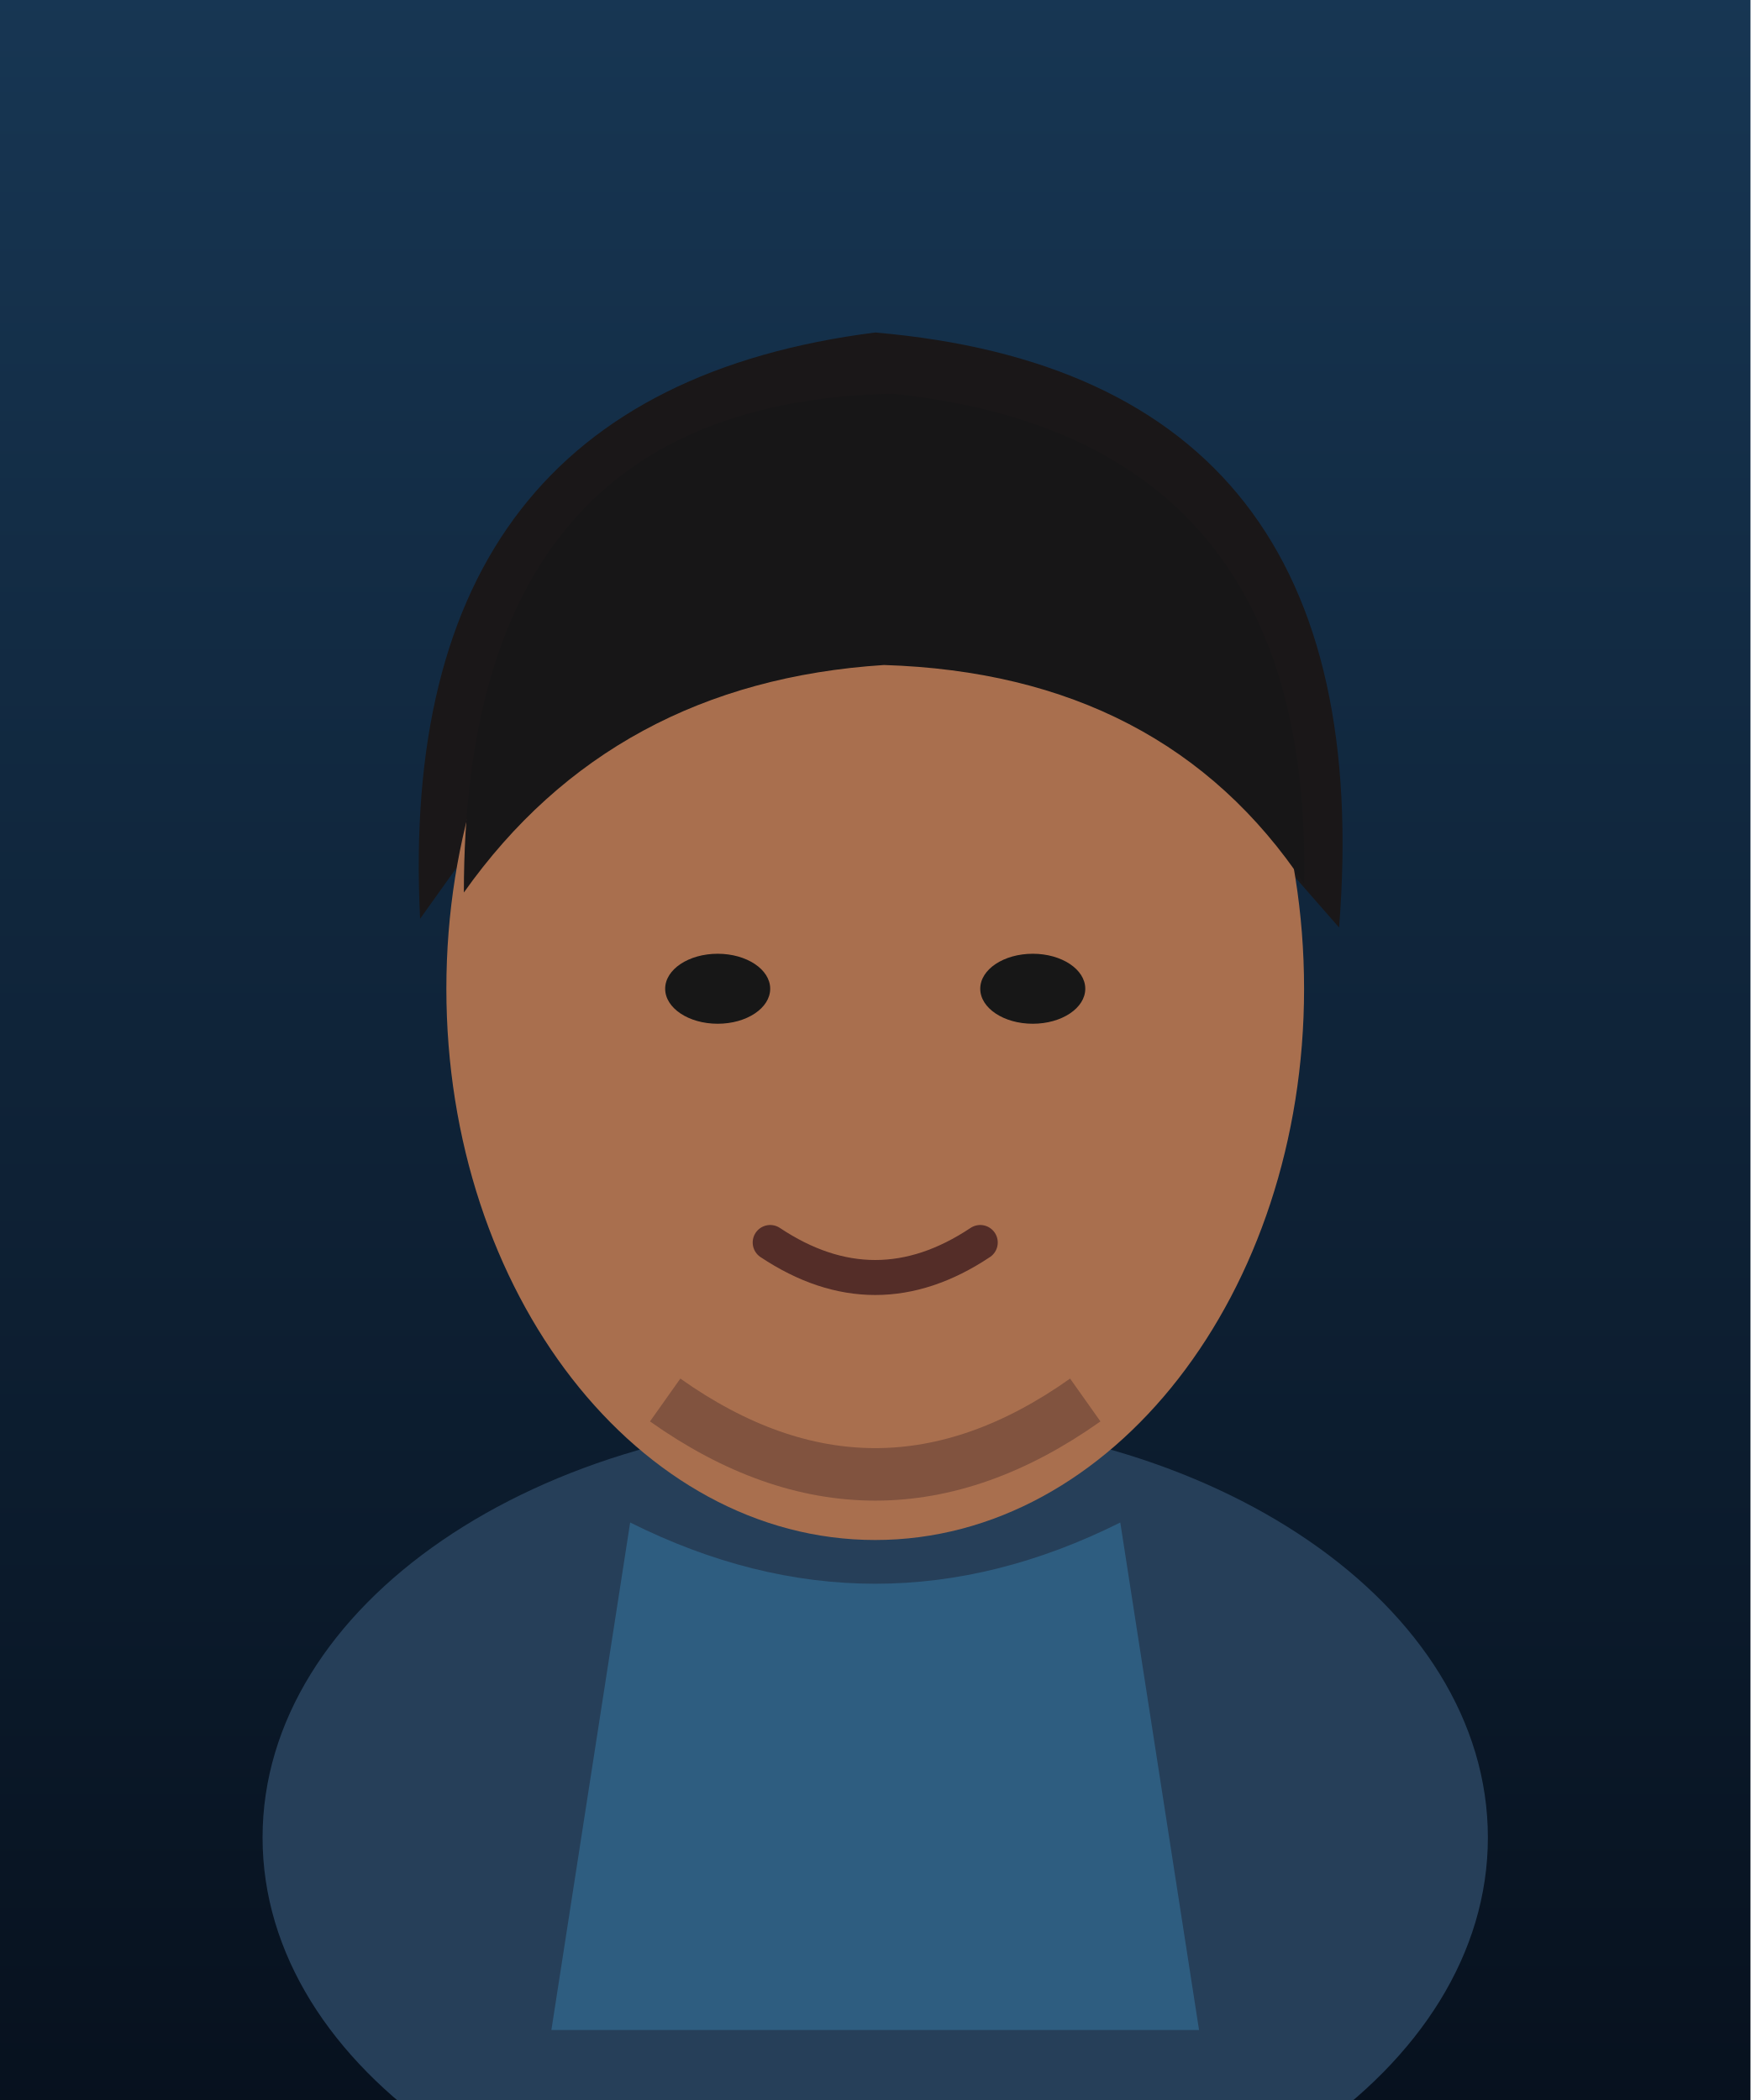
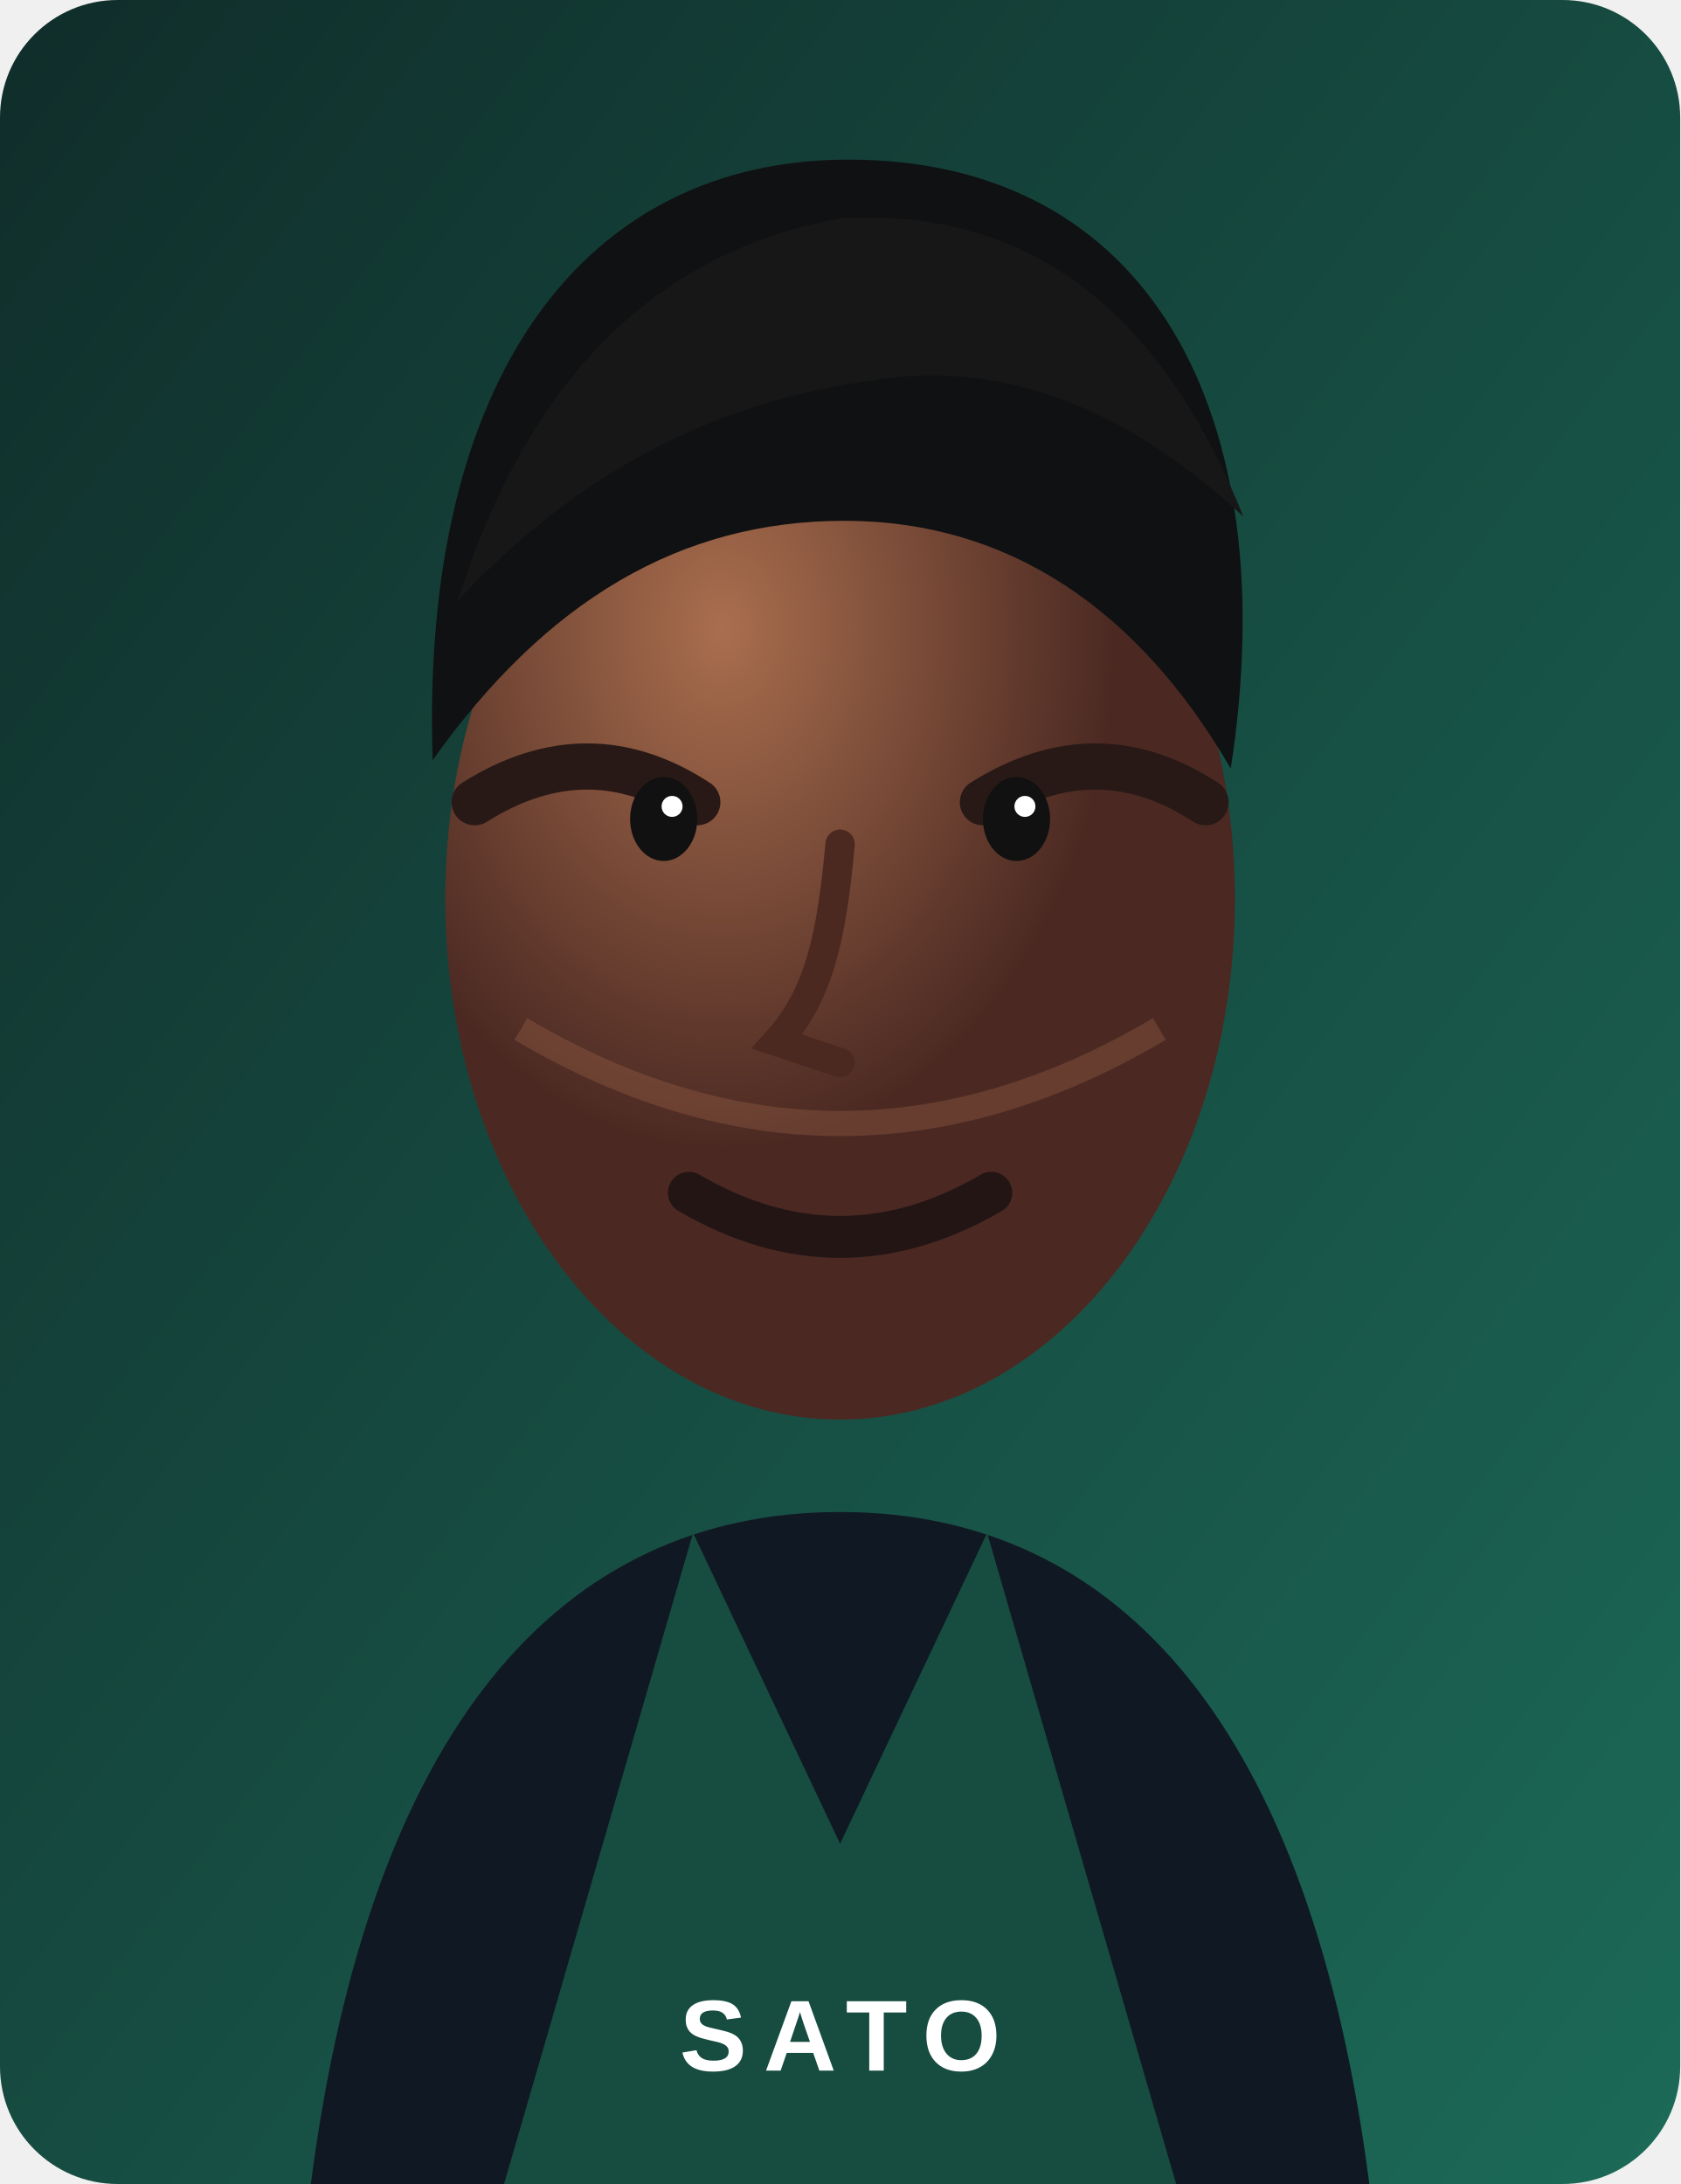
- <svg xmlns="http://www.w3.org/2000/svg" viewBox="0 0 200 240">
+ <svg xmlns="http://www.w3.org/2000/svg" viewBox="0 0 400 520">
  <defs>
-     <linearGradient id="b" x2="0" y2="1">
-       <stop stop-color="#173653" />
-       <stop offset="1" stop-color="#07111e" />
+     <linearGradient id="b4" x2="1" y2="1">
+       <stop stop-color="#102d2a" />
+       <stop offset="1" stop-color="#1c6a58" />
    </linearGradient>
+     <radialGradient id="s4" cx="35%" cy="24%">
+       <stop stop-color="#a96e4e" />
+       <stop offset="1" stop-color="#4b2922" />
+     </radialGradient>
  </defs>
-   <rect width="200" height="240" fill="url(#b)" />
-   <ellipse cx="100" cy="210" rx="70" ry="48" fill="#263f59" />
-   <path d="M48 105Q45 45 100 38Q158 43 153 106L139 90Q128 70 100 70Q70 70 58 91Z" fill="#1a1718" />
-   <ellipse cx="100" cy="113" rx="49" ry="63" fill="#a96f4e" />
-   <path d="M53 102Q53 46 102 45Q150 50 149 101Q133 77 101 76Q70 78 53 102" fill="#171617" />
-   <ellipse cx="82" cy="113" rx="6" ry="4" fill="#171717" />
-   <ellipse cx="118" cy="113" rx="6" ry="4" fill="#171717" />
-   <path d="M88 142Q100 150 112 142" fill="none" stroke="#542d28" stroke-width="4" stroke-linecap="round" />
-   <path d="M72 174Q100 188 128 174L137 232H63Z" fill="#2e5d80" />
-   <path d="M76 160Q100 177 124 160" fill="none" stroke="#81533f" stroke-width="6" />
+   <rect width="400" height="520" rx="28" fill="url(#b4)" />
+   <path d="M74 520c14-108 59-160 126-160s112 52 126 160z" fill="#101923" />
+   <path d="M120 520l45-155 35 74 35-74 45 155z" fill="#174d40" />
+   <ellipse cx="200" cy="214" rx="94" ry="124" fill="url(#s4)" />
+   <path d="M103 181c-3-91 36-143 99-143 72 0 104 61 91 145-22-38-53-59-92-59-39 0-71 19-98 57z" fill="#101112" />
+   <path d="M109 143q25-79 91-91 66-4 96 71-44-41-91-32-55 8-96 52z" fill="#171717" />
+   <path d="M113 191q27-17 53 0M234 191q27-17 53 0" fill="none" stroke="#281916" stroke-width="11" stroke-linecap="round" />
+   <ellipse cx="158" cy="195" rx="8" ry="10" fill="#111" />
+   <ellipse cx="242" cy="195" rx="8" ry="10" fill="#111" />
+   <circle cx="160" cy="192" r="2.5" fill="#fff" />
+   <circle cx="244" cy="192" r="2.5" fill="#fff" />
+   <path d="M200 201c-2 22-5 36-15 47l15 5" fill="none" stroke="#4c2920" stroke-width="7" stroke-linecap="round" />
+   <path d="M164 284q36 21 72 0" fill="none" stroke="#241515" stroke-width="10" stroke-linecap="round" />
+   <path d="M124 245q76 45 152 0" fill="none" stroke="#d08a65" stroke-width="6" opacity=".2" />
+   <text x="200" y="493" text-anchor="middle" fill="#fff" font-family="Arial" font-size="24" font-weight="700" letter-spacing="4">SATO</text>
</svg>
